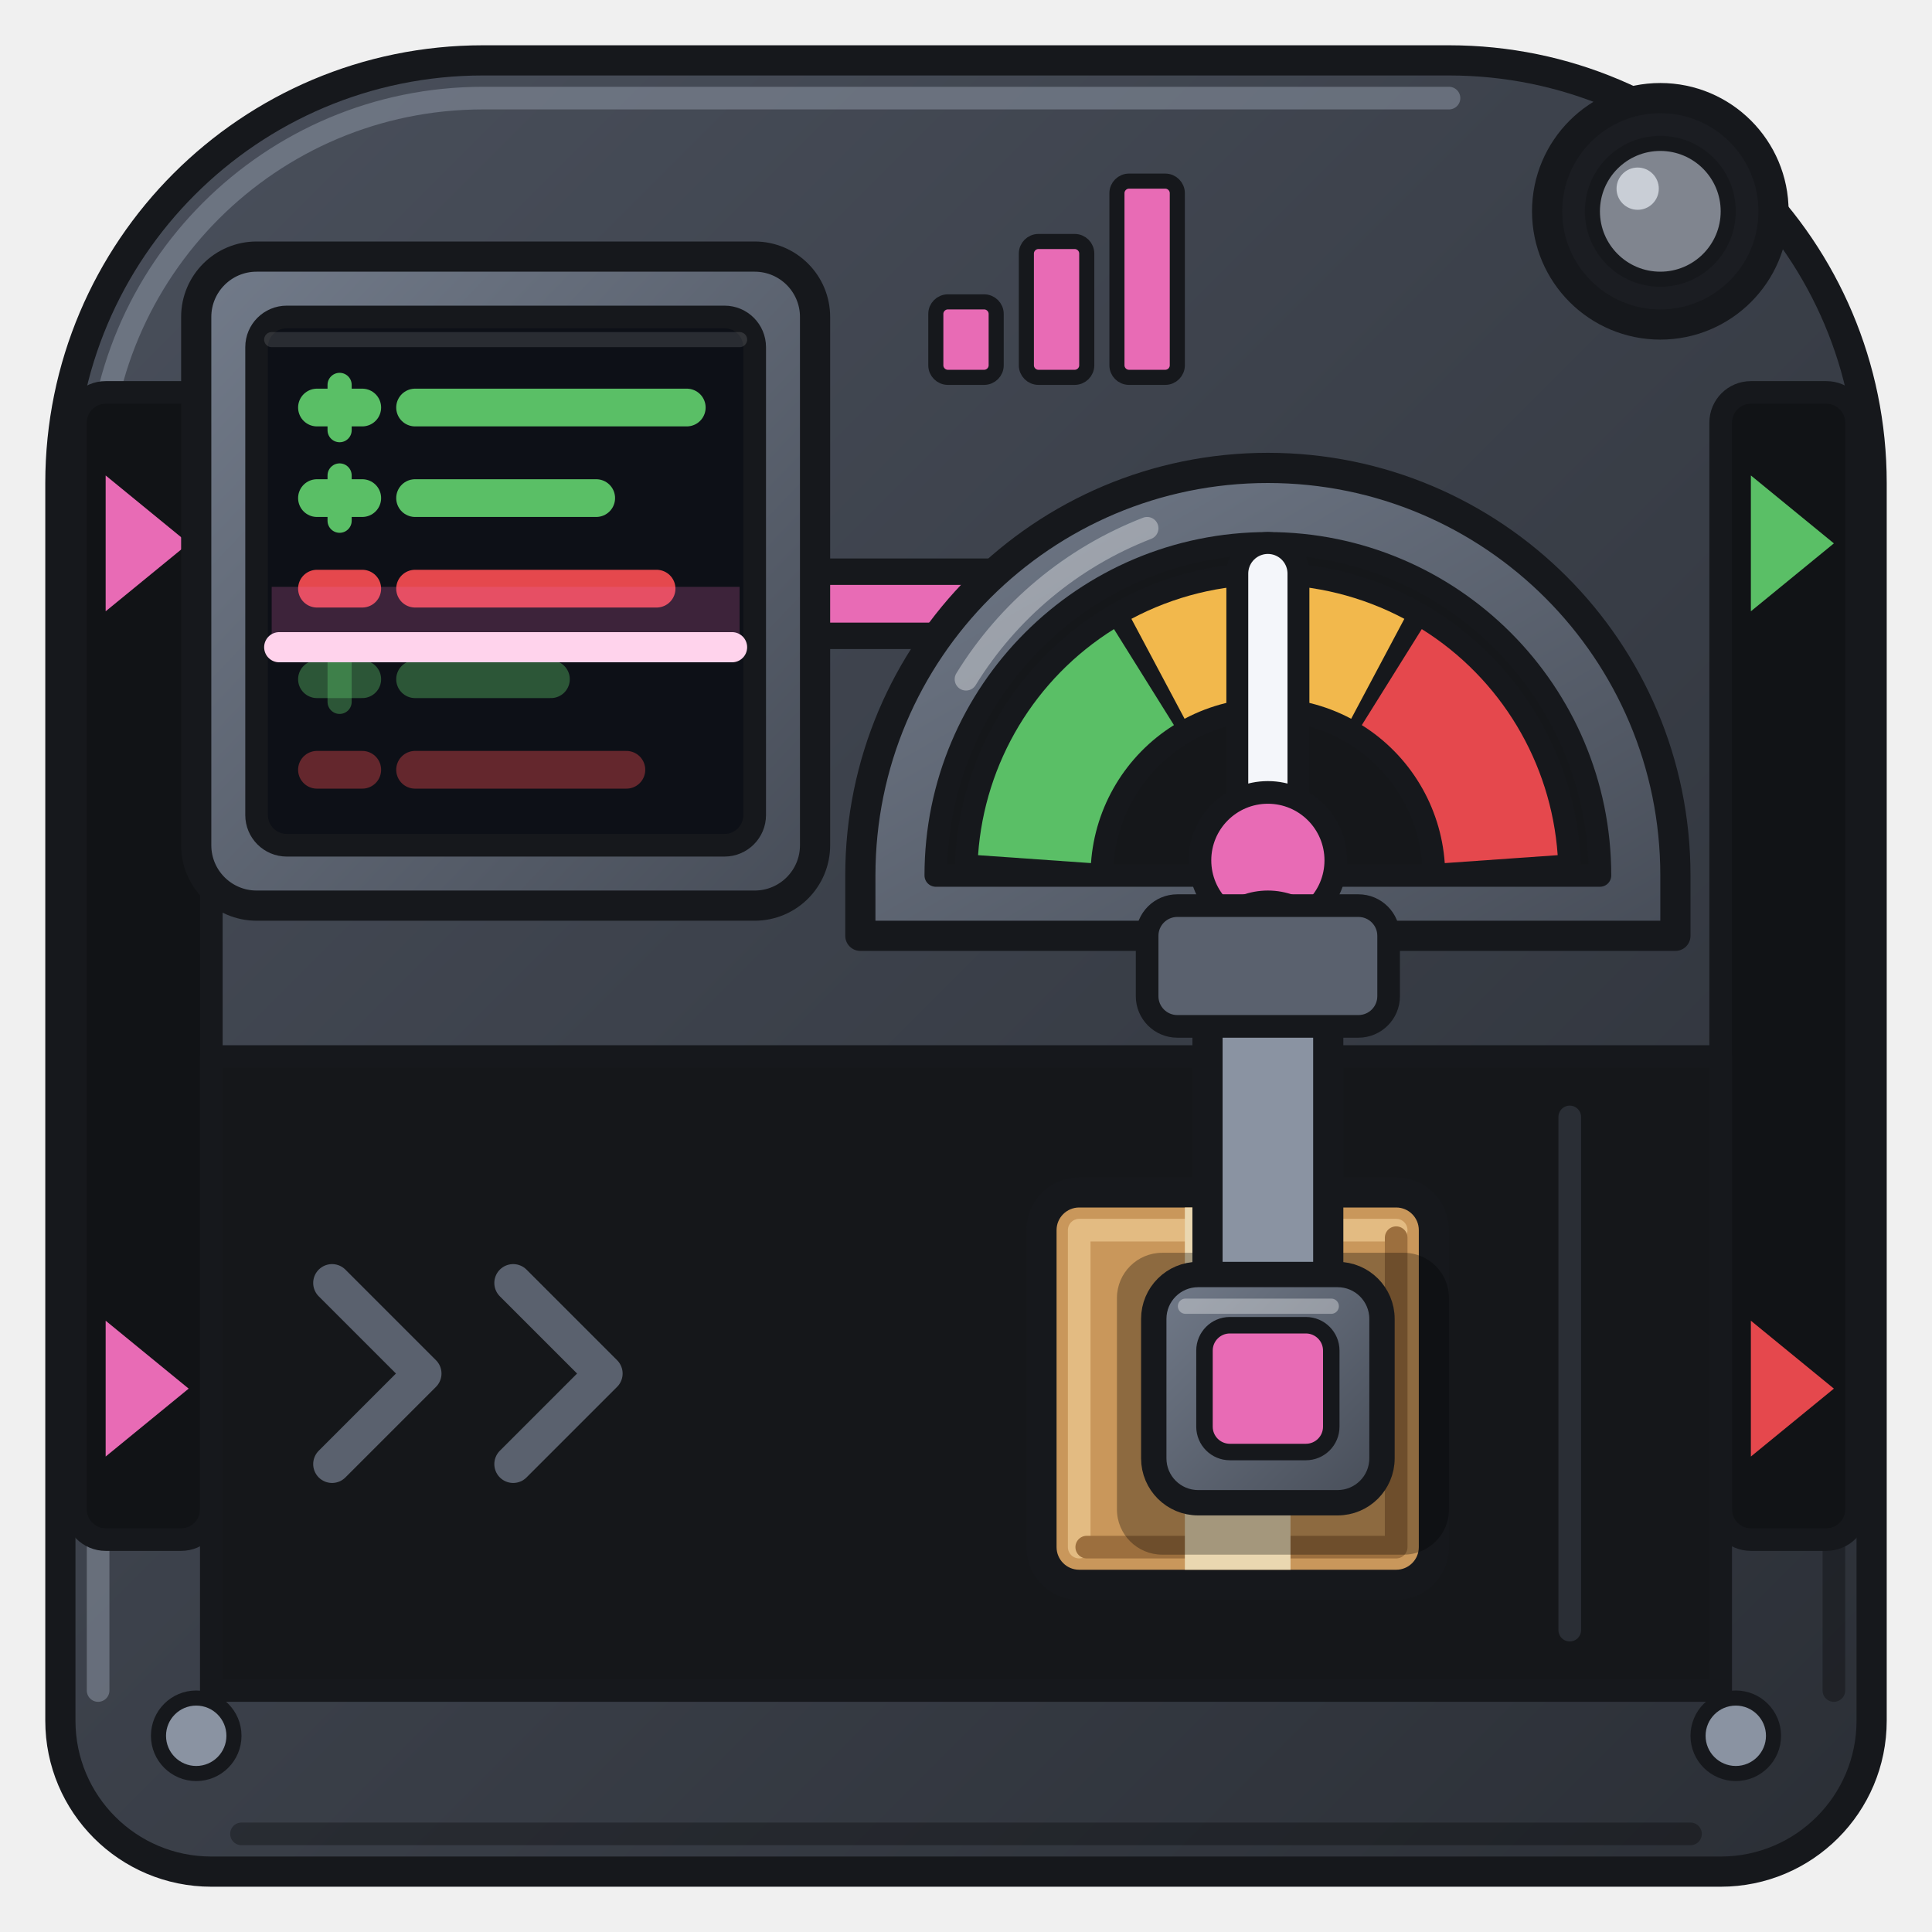
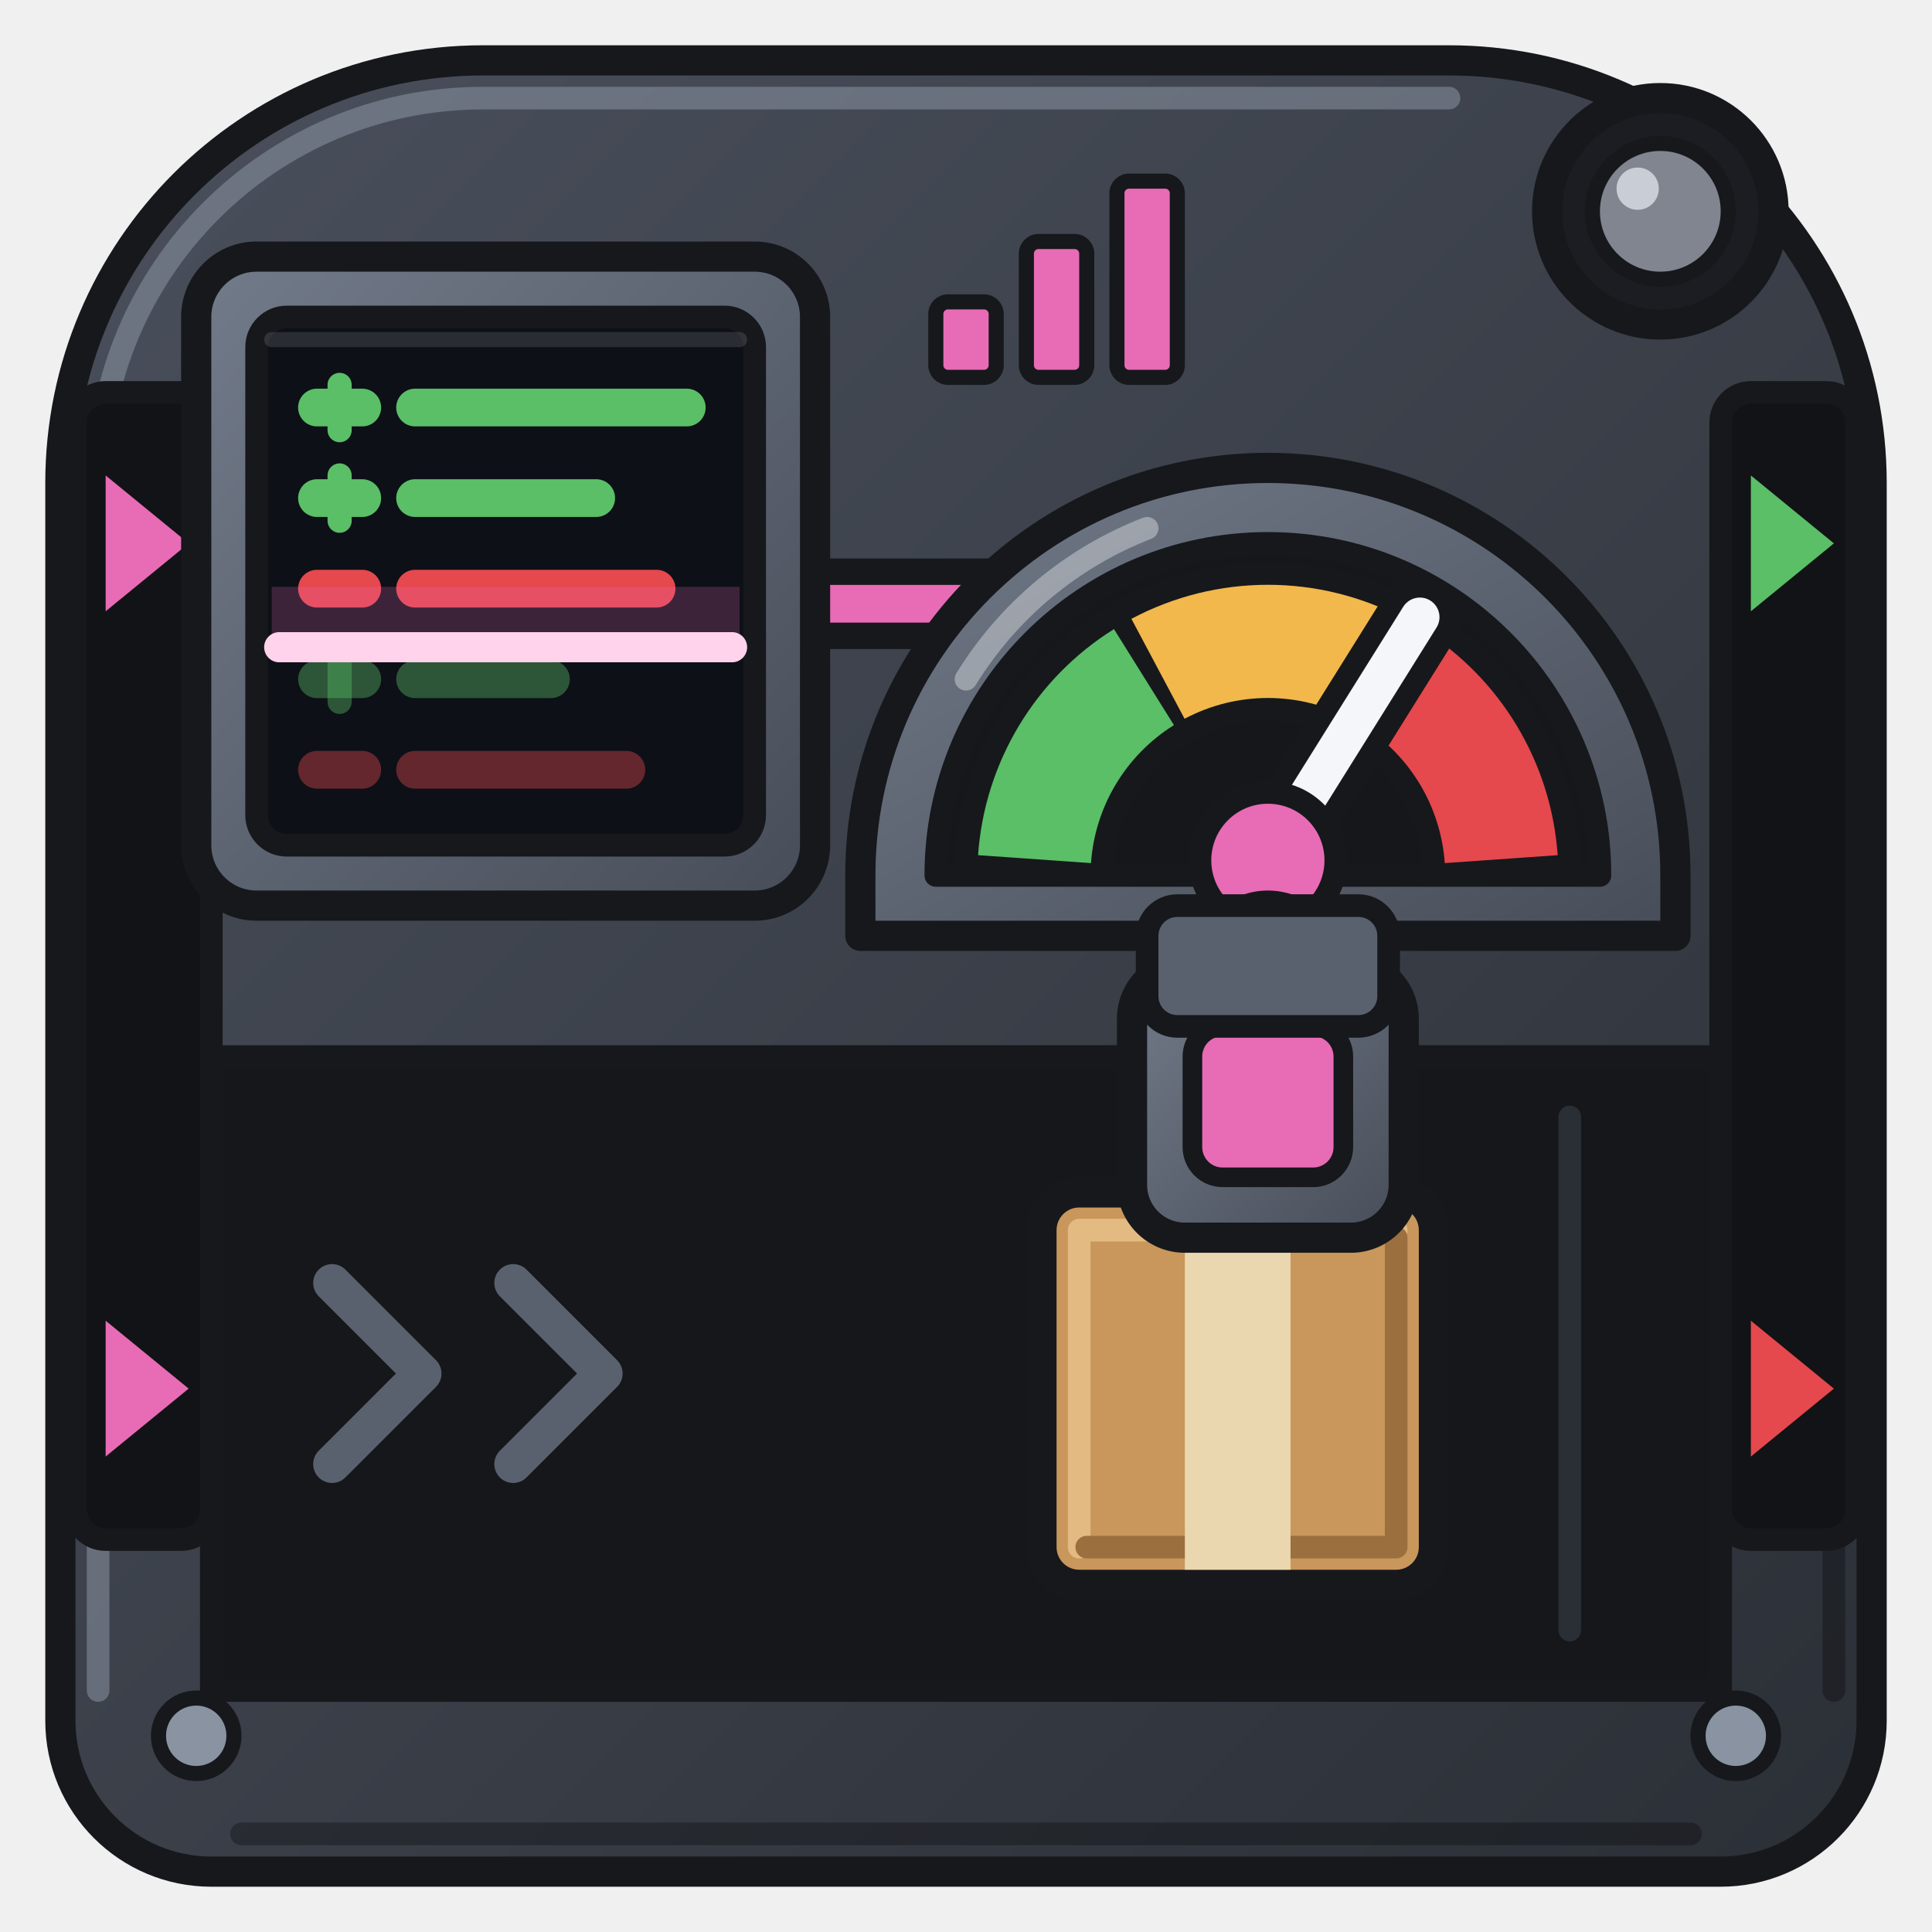
<svg xmlns="http://www.w3.org/2000/svg" width="128" height="128" viewBox="0 0 128 128">
  <defs>
    <linearGradient id="gb" x1="0" y1="0" x2="1" y2="1">
      <stop offset="0" stop-color="#4A505C" />
      <stop offset="1" stop-color="#2B2F36" />
    </linearGradient>
    <linearGradient id="gs" x1="0" y1="0" x2="1" y2="1">
      <stop offset="0" stop-color="#727B8A" />
      <stop offset="1" stop-color="#474D58" />
    </linearGradient>
  </defs>
  <path d="M32,4 H96 A28,28 0 0 1 124,32 V114 A10,10 0 0 1 114,124 H14 A10,10 0 0 1 4,114 V32 A28,28 0 0 1 32,4 Z" fill="url(#gb)" stroke="#16181C" stroke-width="2" stroke-linejoin="round" stroke-linecap="round" />
  <path d="M6.5,112 V32 A25.5,25.5 0 0 1 32,6.5 H96" fill="none" stroke="#8A93A2" stroke-width="1.5" stroke-linejoin="round" stroke-linecap="round" opacity="0.55" />
  <path d="M16,121.5 H112 M121.5,34 V112" fill="none" stroke="#000000" stroke-width="1.5" stroke-linejoin="round" stroke-linecap="round" opacity="0.3" />
  <circle cx="13" cy="115" r="2.5" fill="#8A93A2" stroke="#16181C" stroke-width="1" stroke-linejoin="round" stroke-linecap="round" />
  <circle cx="115" cy="115" r="2.5" fill="#8A93A2" stroke="#16181C" stroke-width="1" stroke-linejoin="round" stroke-linecap="round" />
  <rect x="5" y="26" width="9" height="76" rx="2" fill="#111316" stroke="#16181C" stroke-width="1.5" stroke-linejoin="round" stroke-linecap="round" />
  <path d="M7,31.5 L12.5,36 L7,40.5 Z" fill="#E86BB5" />
  <path d="M7,87.5 L12.5,92 L7,96.5 Z" fill="#E86BB5" />
  <rect x="114" y="26" width="9" height="76" rx="2" fill="#111316" stroke="#16181C" stroke-width="1.5" stroke-linejoin="round" stroke-linecap="round" />
  <path d="M116,31.5 L121.5,36 L116,40.5 Z" fill="#5ABF66" />
  <path d="M116,87.5 L121.5,92 L116,96.5 Z" fill="#E5484D" />
  <rect x="62" y="20" width="4" height="5" rx="0.8" fill="#E86BB5" stroke="#16181C" stroke-width="1" stroke-linejoin="round" stroke-linecap="round" />
  <rect x="68" y="16" width="4" height="9" rx="0.8" fill="#E86BB5" stroke="#16181C" stroke-width="1" stroke-linejoin="round" stroke-linecap="round" />
  <rect x="74" y="12" width="4" height="13" rx="0.8" fill="#E86BB5" stroke="#16181C" stroke-width="1" stroke-linejoin="round" stroke-linecap="round" />
  <rect x="14" y="70" width="100" height="42" fill="#15171A" stroke="#16181C" stroke-width="1.5" stroke-linejoin="round" stroke-linecap="round" />
  <path d="M22,85 L28,91 L22,97 M34,85 L40,91 L34,97" fill="none" stroke="#5A616E" stroke-width="2.5" stroke-linejoin="round" stroke-linecap="round" />
  <path d="M104,74 V108" fill="none" stroke="#2A2E35" stroke-width="1.5" stroke-linejoin="round" stroke-linecap="round" />
  <rect x="69" y="79" width="26" height="26" rx="2.5" fill="#C9975B" stroke="#16181C" stroke-width="2" stroke-linejoin="round" stroke-linecap="round" />
  <path d="M71.5,81.5 H92.5 M71.5,81.5 V102.5" fill="none" stroke="#E3BB82" stroke-width="1.5" stroke-linejoin="round" stroke-linecap="round" />
  <path d="M72,102.5 H92.5 V82" fill="none" stroke="#9C6F3E" stroke-width="1.5" stroke-linejoin="round" stroke-linecap="round" />
  <rect x="78.5" y="80" width="7" height="24" fill="#EAD7B0" />
  <path d="M52,40 L66,40" fill="none" stroke="#16181C" stroke-width="6" stroke-linejoin="round" stroke-linecap="round" />
  <path d="M52,40 L66,40" fill="none" stroke="#E86BB5" stroke-width="2.5" stroke-linejoin="round" stroke-linecap="round" />
  <rect x="13" y="17" width="41" height="43" rx="4" fill="url(#gs)" stroke="#16181C" stroke-width="2" stroke-linejoin="round" stroke-linecap="round" />
  <rect x="17" y="21" width="33" height="35" rx="2" fill="#0D1017" stroke="#16181C" stroke-width="1.5" stroke-linejoin="round" stroke-linecap="round" />
  <path d="M21,27 H24 M27.5,27 H45.5" fill="none" stroke="#5ABF66" stroke-width="2.5" stroke-linejoin="round" stroke-linecap="round" />
  <path d="M22.5,25.5 V28.5" fill="none" stroke="#5ABF66" stroke-width="1.6" stroke-linejoin="round" stroke-linecap="round" />
  <path d="M21,33 H24 M27.5,33 H39.5" fill="none" stroke="#5ABF66" stroke-width="2.5" stroke-linejoin="round" stroke-linecap="round" />
  <path d="M22.5,31.5 V34.5" fill="none" stroke="#5ABF66" stroke-width="1.6" stroke-linejoin="round" stroke-linecap="round" />
  <path d="M21,39 H24 M27.5,39 H43.5" fill="none" stroke="#E5484D" stroke-width="2.5" stroke-linejoin="round" stroke-linecap="round" />
  <path d="M21,45 H24 M27.5,45 H36.5" fill="none" stroke="#5ABF66" stroke-width="2.5" stroke-linejoin="round" stroke-linecap="round" opacity="0.4" />
  <path d="M22.5,43.5 V46.5" fill="none" stroke="#5ABF66" stroke-width="1.6" stroke-linejoin="round" stroke-linecap="round" opacity="0.4" />
  <path d="M21,51 H24 M27.5,51 H41.5" fill="none" stroke="#E5484D" stroke-width="2.5" stroke-linejoin="round" stroke-linecap="round" opacity="0.4" />
  <rect x="18" y="38.88" width="31" height="4" fill="#E86BB5" opacity="0.22" />
  <path d="M18.5,42.88 L48.5,42.88" fill="none" stroke="#FFD3EC" stroke-width="2" stroke-linejoin="round" stroke-linecap="round" />
  <path d="M18,22.5 H49" fill="none" stroke="#FFFFFF" stroke-width="1" stroke-linejoin="round" stroke-linecap="round" opacity="0.12" />
  <path d="M57,58 A27,27 0 0 1 111,58 V62 H57 Z" fill="url(#gs)" stroke="#16181C" stroke-width="2" stroke-linejoin="round" stroke-linecap="round" />
  <path d="M62,58 A22,22 0 0 1 106,58 Z" fill="#15171A" stroke="#16181C" stroke-width="1.5" stroke-linejoin="round" stroke-linecap="round" />
  <path d="M68.51,57.46 A15.5,15.5 0 0 1 99.49,57.46" fill="none" stroke="#16181C" stroke-width="10.5" />
  <path d="M68.54,56.92 A15.5,15.5 0 0 1 75.79,44.86" fill="none" stroke="#5ABF66" stroke-width="7.5" />
  <path d="M76.72,44.31 A15.5,15.5 0 0 1 91.28,44.31" fill="none" stroke="#F2B84C" stroke-width="7.5" />
  <path d="M92.21,44.86 A15.5,15.5 0 0 1 99.46,56.92" fill="none" stroke="#E5484D" stroke-width="7.5" />
  <path d="M64,45 A24.5,24.5 0 0 1 76,35" fill="none" stroke="#FFFFFF" stroke-width="1.5" stroke-linejoin="round" stroke-linecap="round" opacity="0.35" />
-   <path d="M84,57 L84,38" fill="none" stroke="#16181C" stroke-width="5.5" stroke-linejoin="round" stroke-linecap="round" />
-   <path d="M84,57 L84,38" fill="none" stroke="#F4F6FA" stroke-width="2.6" stroke-linejoin="round" stroke-linecap="round" />
+   <path d="M84,57 L94.07,40.89" fill="none" stroke="#16181C" stroke-width="5.5" stroke-linejoin="round" stroke-linecap="round" />
+   <path d="M84,57 L94.07,40.89" fill="none" stroke="#F4F6FA" stroke-width="2.6" stroke-linejoin="round" stroke-linecap="round" />
  <circle cx="84" cy="57" r="4.5" fill="#E86BB5" stroke="#16181C" stroke-width="1.5" stroke-linejoin="round" stroke-linecap="round" />
-   <rect x="74" y="83" width="22" height="20" rx="3" fill="#000000" opacity="0.3" />
-   <path d="M84,64 L84,92" fill="none" stroke="#16181C" stroke-width="10" stroke-linejoin="round" stroke-linecap="round" />
-   <path d="M84,64 L84,92" fill="none" stroke="#8A93A2" stroke-width="6" stroke-linejoin="round" stroke-linecap="round" />
-   <g transform="translate(84 92) scale(0.84)">
+   <path d="M84,64 L84,73" fill="none" stroke="#16181C" stroke-width="10" stroke-linejoin="round" stroke-linecap="round" />
+   <path d="M84,64 L84,73" fill="none" stroke="#8A93A2" stroke-width="6" stroke-linejoin="round" stroke-linecap="round" />
+   <g transform="translate(84 73)">
    <rect x="-9" y="-9" width="18" height="18" rx="3.5" fill="url(#gs)" stroke="#16181C" stroke-width="2" stroke-linejoin="round" stroke-linecap="round" />
    <rect x="-5" y="-5" width="10" height="10" rx="2" fill="#E86BB5" stroke="#16181C" stroke-width="1.3" stroke-linejoin="round" stroke-linecap="round" />
    <path d="M-6.5,-6.5 H5" fill="none" stroke="#FFFFFF" stroke-width="1.2" stroke-linejoin="round" stroke-linecap="round" opacity="0.35" />
  </g>
  <rect x="76" y="60" width="16" height="8" rx="2" fill="#5A616E" stroke="#16181C" stroke-width="1.5" stroke-linejoin="round" stroke-linecap="round" />
  <circle cx="110" cy="14" r="7.5" fill="#1B1D22" stroke="#16181C" stroke-width="2" stroke-linejoin="round" stroke-linecap="round" />
  <circle cx="110" cy="14" r="4.5" fill="#80858F" stroke="#16181C" stroke-width="1" stroke-linejoin="round" stroke-linecap="round" />
  <circle cx="108.5" cy="12.5" r="1.4" fill="#C9CED6" />
</svg>
